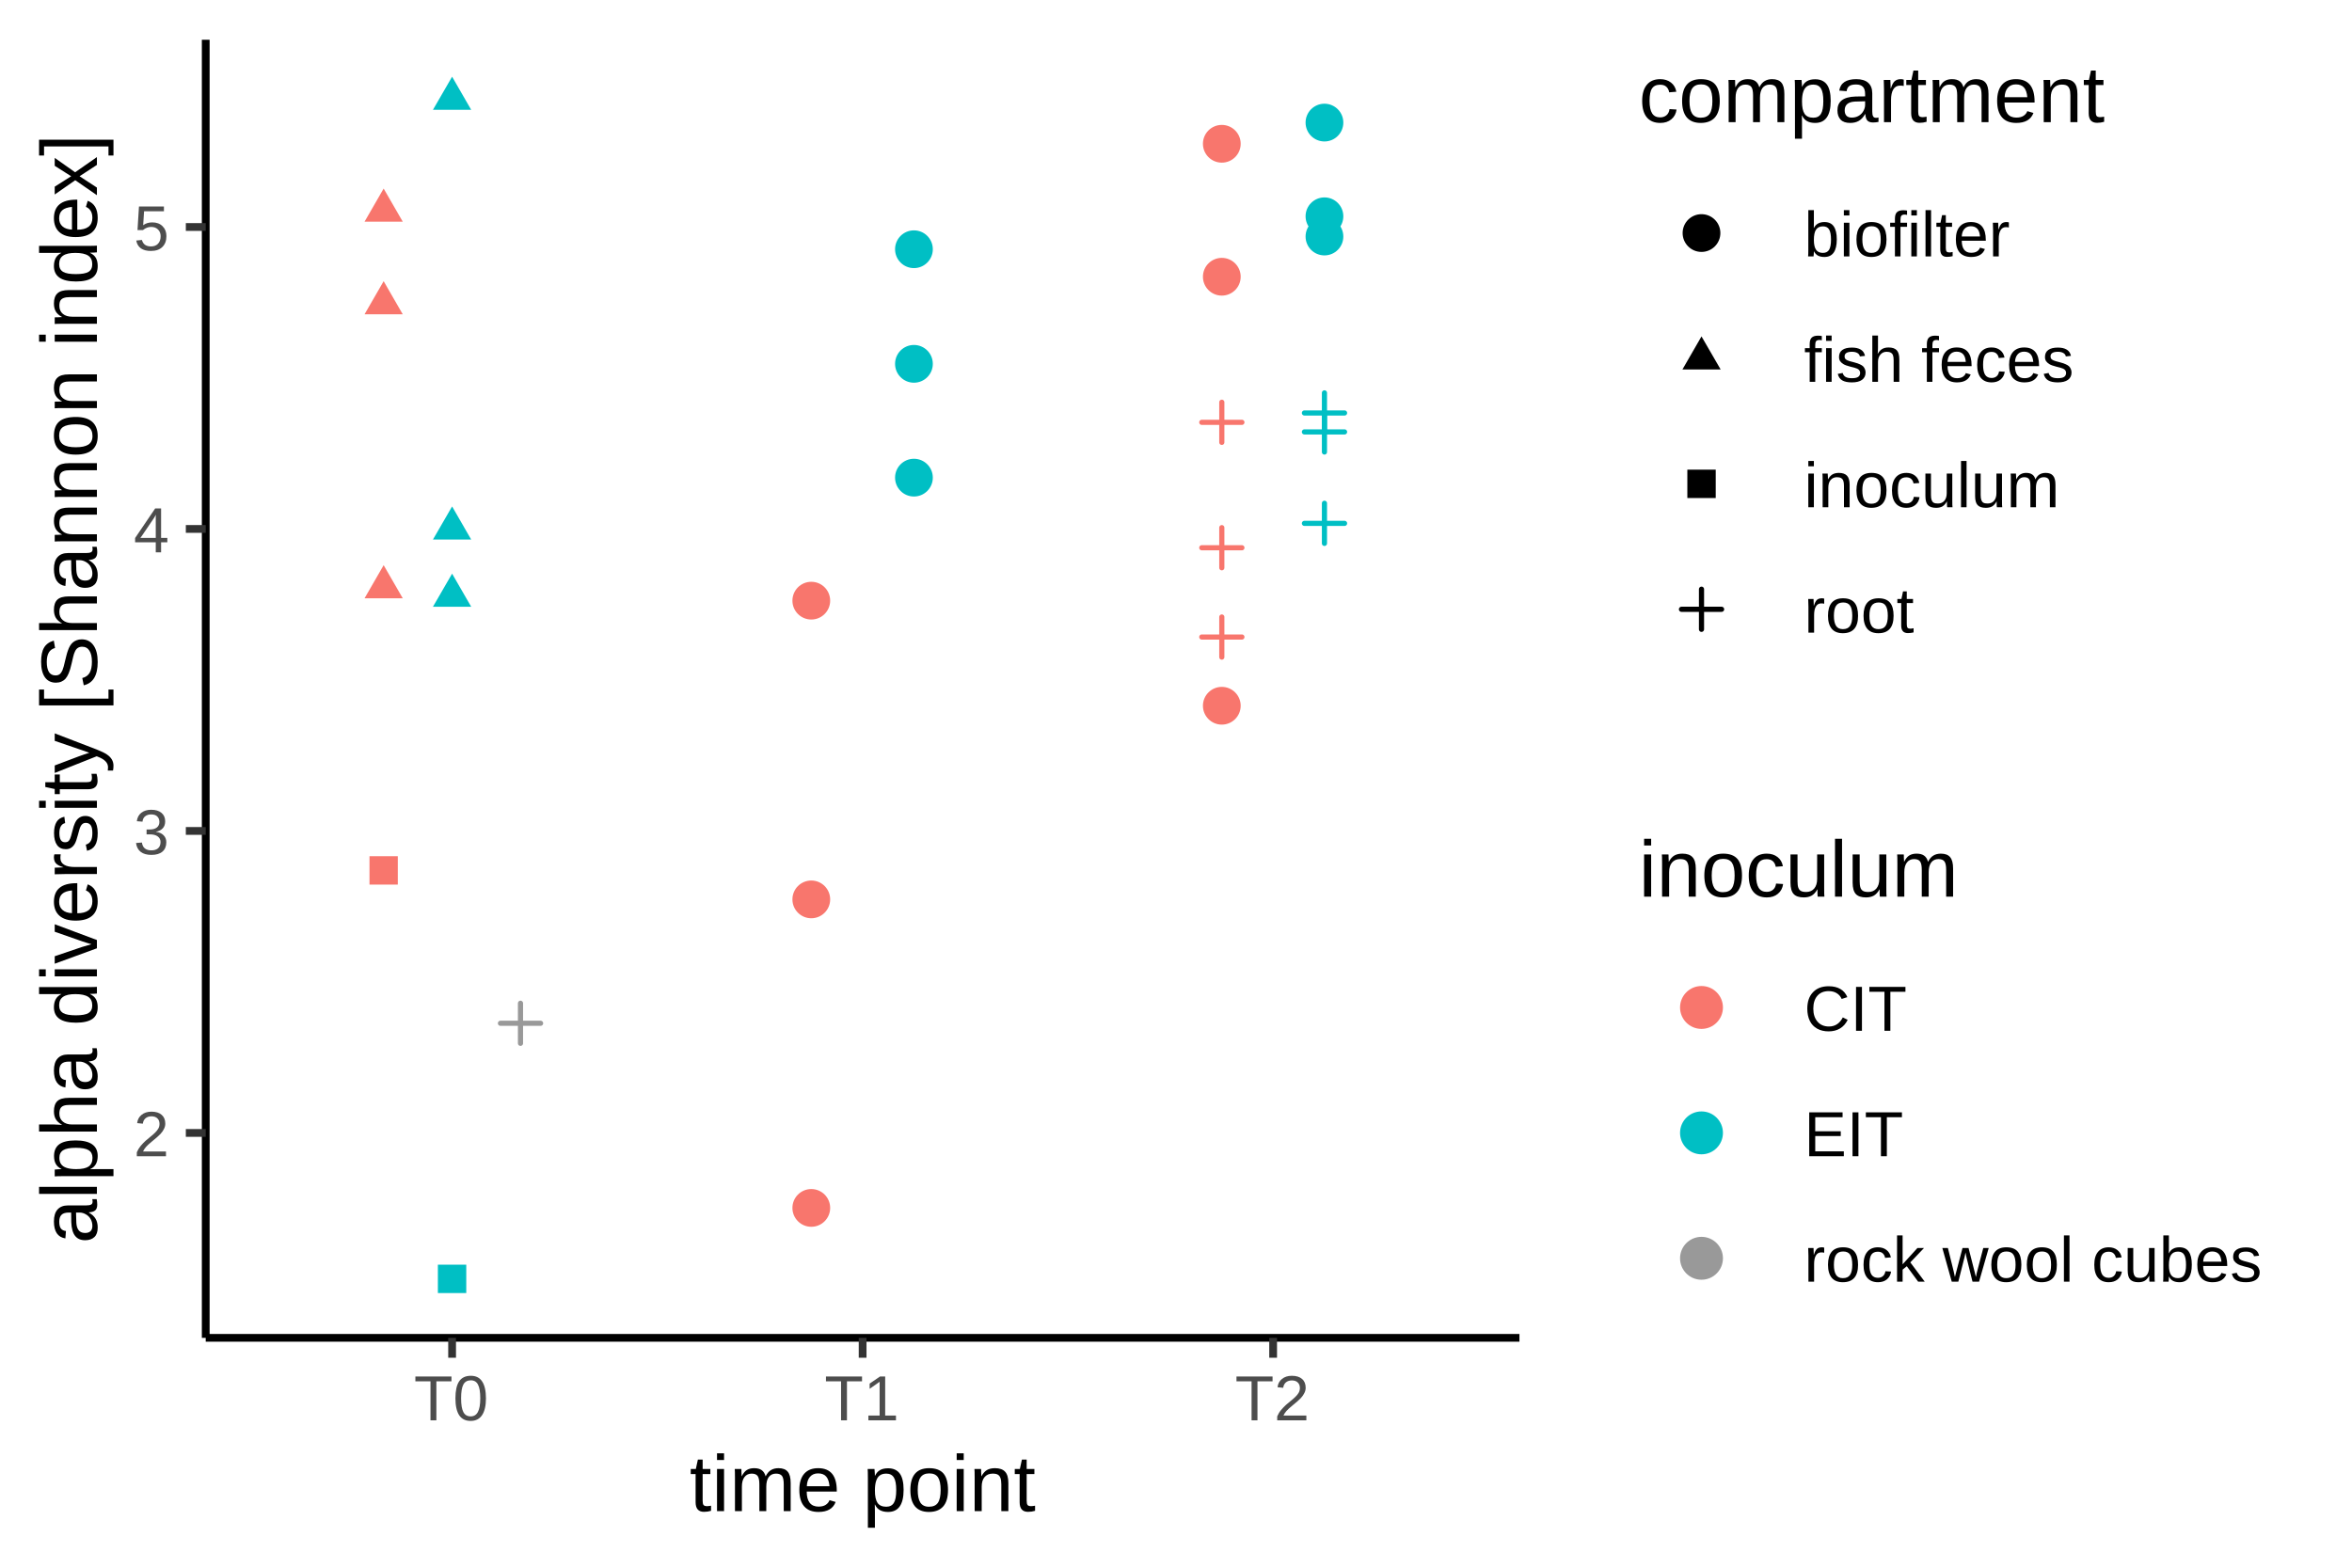
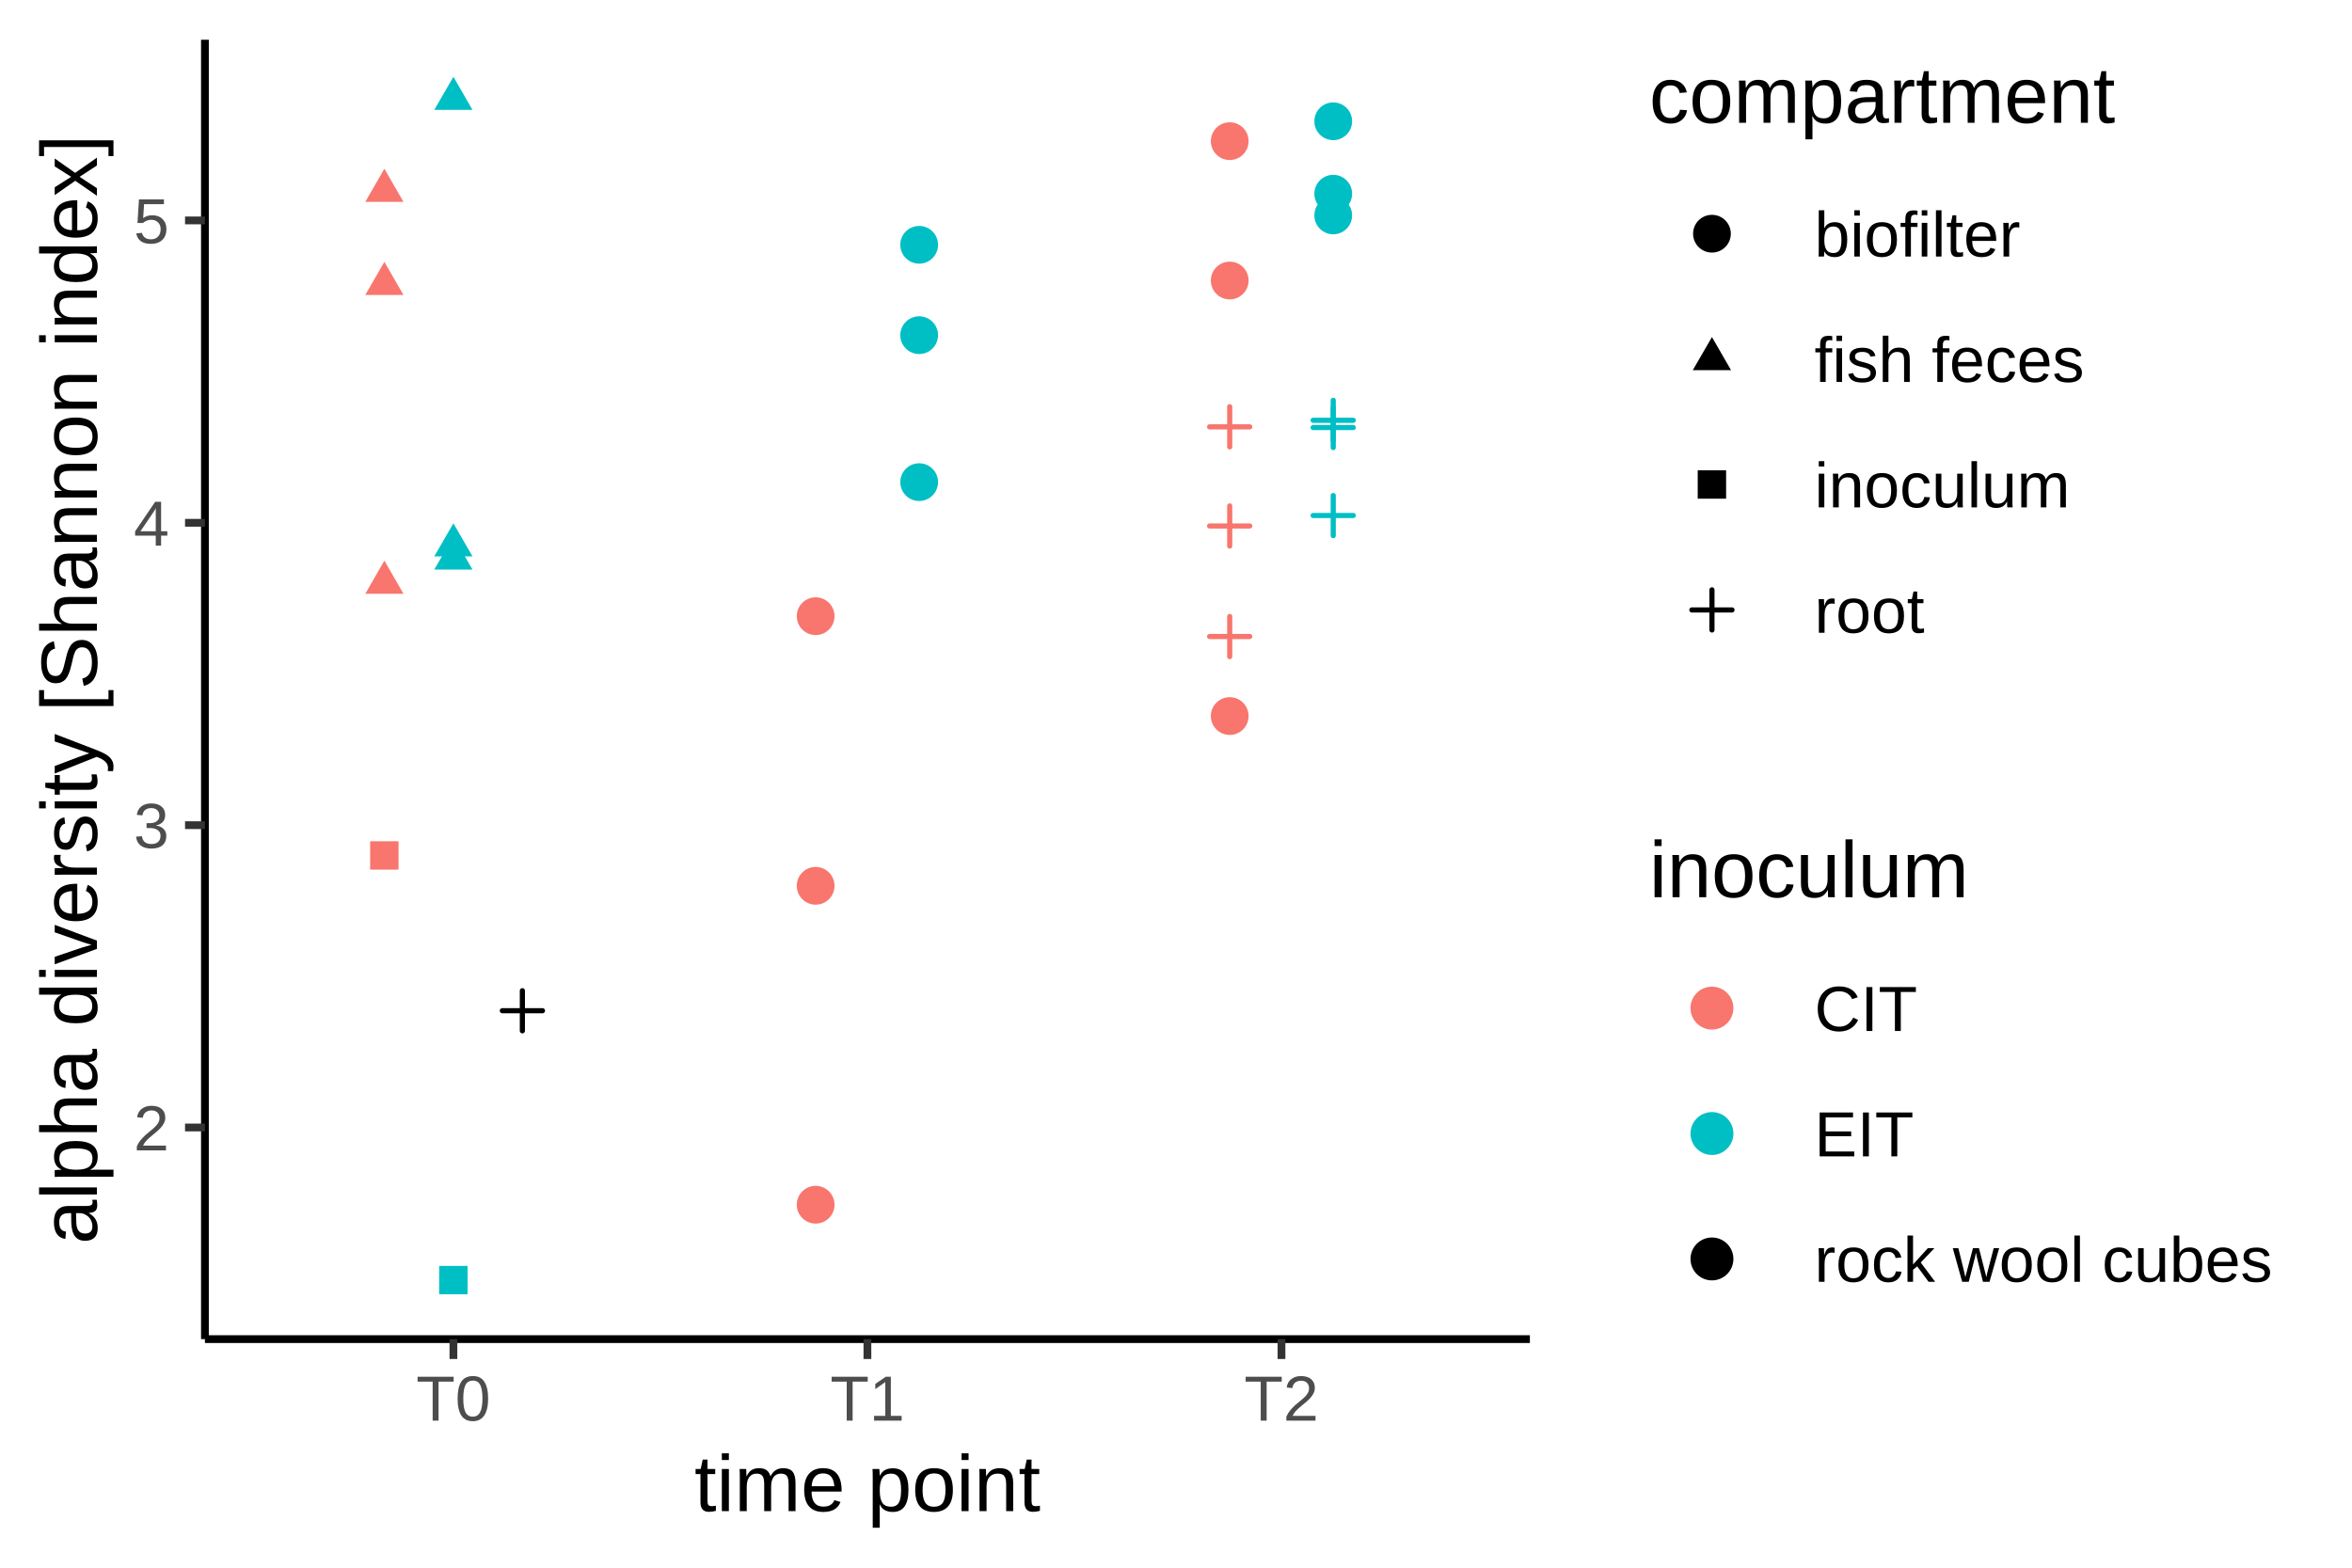
<svg xmlns="http://www.w3.org/2000/svg" viewBox="0 0 324.00 216.00">
  <defs>
    <style type="text/css">
    line, polyline, polygon, path, rect, circle {
      fill: none;
      stroke: #000000;
      stroke-linecap: round;
      stroke-linejoin: round;
      stroke-miterlimit: 10.00;
    }
  </style>
  </defs>
  <rect width="100%" height="100%" style="stroke: none; fill: #FFFFFF;" />
  <rect x="0.00" y="0.00" width="324.00" height="216.00" style="stroke-width: 1.07; stroke: #FFFFFF; fill: #FFFFFF;" />
  <defs>
-     <clipPath id="cpMjguMzR8MjA5LjMxfDE4NC4zM3w1LjQ4">
-       <rect x="28.34" y="5.48" width="180.97" height="178.85" />
+     <clipPath id="cpMjguMjN8MjEwLjc1fDE4NC41MXw1LjQ4">
+       <rect x="28.23" y="5.48" width="182.51" height="179.03" />
    </clipPath>
  </defs>
-   <rect x="28.34" y="5.48" width="180.97" height="178.85" style="stroke-width: 1.07; stroke: none; fill: #FFFFFF;" clip-path="url(#cpMjguMzR8MjA5LjMxfDE4NC4zM3w1LjQ4)" />
-   <line x1="68.94" y1="140.99" x2="74.47" y2="140.99" style="stroke-width: 0.71; stroke: #999999;" clip-path="url(#cpMjguMzR8MjA5LjMxfDE4NC4zM3w1LjQ4)" />
-   <line x1="71.70" y1="143.75" x2="71.70" y2="138.23" style="stroke-width: 0.71; stroke: #999999;" clip-path="url(#cpMjguMzR8MjA5LjMxfDE4NC4zM3w1LjQ4)" />
-   <polygon points="60.32,178.16 64.23,178.16 64.23,174.25 60.32,174.25 " style="stroke-width: 0.71; stroke: none; fill: #00BFC4;" clip-path="url(#cpMjguMzR8MjA5LjMxfDE4NC4zM3w1LjQ4)" />
-   <polygon points="62.28,79.04 64.91,83.60 59.64,83.60 " style="stroke-width: 0.71; stroke: none; fill: #00BFC4;" clip-path="url(#cpMjguMzR8MjA5LjMxfDE4NC4zM3w1LjQ4)" />
-   <polygon points="62.28,10.57 64.91,15.13 59.64,15.13 " style="stroke-width: 0.71; stroke: none; fill: #00BFC4;" clip-path="url(#cpMjguMzR8MjA5LjMxfDE4NC4zM3w1LjQ4)" />
-   <polygon points="62.28,69.78 64.91,74.34 59.64,74.34 " style="stroke-width: 0.71; stroke: none; fill: #00BFC4;" clip-path="url(#cpMjguMzR8MjA5LjMxfDE4NC4zM3w1LjQ4)" />
-   <polygon points="50.90,121.88 54.80,121.88 54.80,117.97 50.90,117.97 " style="stroke-width: 0.71; stroke: none; fill: #F8766D;" clip-path="url(#cpMjguMzR8MjA5LjMxfDE4NC4zM3w1LjQ4)" />
-   <polygon points="52.85,77.87 55.48,82.43 50.22,82.43 " style="stroke-width: 0.71; stroke: none; fill: #F8766D;" clip-path="url(#cpMjguMzR8MjA5LjMxfDE4NC4zM3w1LjQ4)" />
-   <polygon points="52.85,25.98 55.48,30.54 50.22,30.54 " style="stroke-width: 0.71; stroke: none; fill: #F8766D;" clip-path="url(#cpMjguMzR8MjA5LjMxfDE4NC4zM3w1LjQ4)" />
-   <polygon points="52.85,38.74 55.48,43.30 50.22,43.30 " style="stroke-width: 0.71; stroke: none; fill: #F8766D;" clip-path="url(#cpMjguMzR8MjA5LjMxfDE4NC4zM3w1LjQ4)" />
-   <circle cx="125.90" cy="50.13" r="1.95pt" style="stroke-width: 0.71; stroke: none; fill: #00BFC4;" clip-path="url(#cpMjguMzR8MjA5LjMxfDE4NC4zM3w1LjQ4)" />
-   <circle cx="125.90" cy="34.34" r="1.95pt" style="stroke-width: 0.71; stroke: none; fill: #00BFC4;" clip-path="url(#cpMjguMzR8MjA5LjMxfDE4NC4zM3w1LjQ4)" />
-   <circle cx="125.90" cy="65.81" r="1.95pt" style="stroke-width: 0.71; stroke: none; fill: #00BFC4;" clip-path="url(#cpMjguMzR8MjA5LjMxfDE4NC4zM3w1LjQ4)" />
-   <circle cx="111.76" cy="166.43" r="1.95pt" style="stroke-width: 0.71; stroke: none; fill: #F8766D;" clip-path="url(#cpMjguMzR8MjA5LjMxfDE4NC4zM3w1LjQ4)" />
-   <circle cx="111.76" cy="123.92" r="1.95pt" style="stroke-width: 0.71; stroke: none; fill: #F8766D;" clip-path="url(#cpMjguMzR8MjA5LjMxfDE4NC4zM3w1LjQ4)" />
-   <circle cx="111.76" cy="82.76" r="1.95pt" style="stroke-width: 0.71; stroke: none; fill: #F8766D;" clip-path="url(#cpMjguMzR8MjA5LjMxfDE4NC4zM3w1LjQ4)" />
-   <circle cx="182.45" cy="29.80" r="1.95pt" style="stroke-width: 0.71; stroke: none; fill: #00BFC4;" clip-path="url(#cpMjguMzR8MjA5LjMxfDE4NC4zM3w1LjQ4)" />
-   <circle cx="182.45" cy="32.59" r="1.95pt" style="stroke-width: 0.71; stroke: none; fill: #00BFC4;" clip-path="url(#cpMjguMzR8MjA5LjMxfDE4NC4zM3w1LjQ4)" />
-   <circle cx="182.45" cy="16.89" r="1.95pt" style="stroke-width: 0.71; stroke: none; fill: #00BFC4;" clip-path="url(#cpMjguMzR8MjA5LjMxfDE4NC4zM3w1LjQ4)" />
-   <line x1="179.69" y1="56.90" x2="185.22" y2="56.90" style="stroke-width: 0.71; stroke: #00BFC4;" clip-path="url(#cpMjguMzR8MjA5LjMxfDE4NC4zM3w1LjQ4)" />
-   <line x1="182.45" y1="59.66" x2="182.45" y2="54.13" style="stroke-width: 0.71; stroke: #00BFC4;" clip-path="url(#cpMjguMzR8MjA5LjMxfDE4NC4zM3w1LjQ4)" />
-   <line x1="179.69" y1="72.11" x2="185.22" y2="72.11" style="stroke-width: 0.71; stroke: #00BFC4;" clip-path="url(#cpMjguMzR8MjA5LjMxfDE4NC4zM3w1LjQ4)" />
-   <line x1="182.45" y1="74.87" x2="182.45" y2="69.34" style="stroke-width: 0.71; stroke: #00BFC4;" clip-path="url(#cpMjguMzR8MjA5LjMxfDE4NC4zM3w1LjQ4)" />
-   <line x1="179.69" y1="59.51" x2="185.22" y2="59.51" style="stroke-width: 0.71; stroke: #00BFC4;" clip-path="url(#cpMjguMzR8MjA5LjMxfDE4NC4zM3w1LjQ4)" />
-   <line x1="182.45" y1="62.28" x2="182.45" y2="56.75" style="stroke-width: 0.71; stroke: #00BFC4;" clip-path="url(#cpMjguMzR8MjA5LjMxfDE4NC4zM3w1LjQ4)" />
-   <circle cx="168.31" cy="97.24" r="1.95pt" style="stroke-width: 0.71; stroke: none; fill: #F8766D;" clip-path="url(#cpMjguMzR8MjA5LjMxfDE4NC4zM3w1LjQ4)" />
-   <circle cx="168.31" cy="19.81" r="1.95pt" style="stroke-width: 0.71; stroke: none; fill: #F8766D;" clip-path="url(#cpMjguMzR8MjA5LjMxfDE4NC4zM3w1LjQ4)" />
-   <circle cx="168.31" cy="38.13" r="1.95pt" style="stroke-width: 0.71; stroke: none; fill: #F8766D;" clip-path="url(#cpMjguMzR8MjA5LjMxfDE4NC4zM3w1LjQ4)" />
-   <line x1="165.55" y1="58.19" x2="171.08" y2="58.19" style="stroke-width: 0.71; stroke: #F8766D;" clip-path="url(#cpMjguMzR8MjA5LjMxfDE4NC4zM3w1LjQ4)" />
-   <line x1="168.31" y1="60.95" x2="168.31" y2="55.42" style="stroke-width: 0.71; stroke: #F8766D;" clip-path="url(#cpMjguMzR8MjA5LjMxfDE4NC4zM3w1LjQ4)" />
-   <line x1="165.55" y1="87.77" x2="171.08" y2="87.77" style="stroke-width: 0.71; stroke: #F8766D;" clip-path="url(#cpMjguMzR8MjA5LjMxfDE4NC4zM3w1LjQ4)" />
-   <line x1="168.31" y1="90.54" x2="168.31" y2="85.01" style="stroke-width: 0.71; stroke: #F8766D;" clip-path="url(#cpMjguMzR8MjA5LjMxfDE4NC4zM3w1LjQ4)" />
-   <line x1="165.55" y1="75.47" x2="171.08" y2="75.47" style="stroke-width: 0.71; stroke: #F8766D;" clip-path="url(#cpMjguMzR8MjA5LjMxfDE4NC4zM3w1LjQ4)" />
-   <line x1="168.31" y1="78.23" x2="168.31" y2="72.70" style="stroke-width: 0.71; stroke: #F8766D;" clip-path="url(#cpMjguMzR8MjA5LjMxfDE4NC4zM3w1LjQ4)" />
+   <rect x="28.23" y="5.48" width="182.51" height="179.03" style="stroke-width: 1.07; stroke: none; fill: #FFFFFF;" clip-path="url(#cpMjguMjN8MjEwLjc1fDE4NC41MXw1LjQ4)" />
+   <line x1="69.20" y1="139.26" x2="74.73" y2="139.26" style="stroke-width: 0.71;" clip-path="url(#cpMjguMjN8MjEwLjc1fDE4NC41MXw1LjQ4)" />
+   <line x1="71.96" y1="142.03" x2="71.96" y2="136.50" style="stroke-width: 0.71;" clip-path="url(#cpMjguMjN8MjEwLjc1fDE4NC41MXw1LjQ4)" />
+   <polygon points="60.50,178.33 64.41,178.33 64.41,174.42 60.50,174.42 " style="stroke-width: 0.71; stroke: none; fill: #00BFC4;" clip-path="url(#cpMjguMjN8MjEwLjc1fDE4NC41MXw1LjQ4)" />
+   <polygon points="62.46,73.92 65.09,78.48 59.82,78.48 " style="stroke-width: 0.71; stroke: none; fill: #00BFC4;" clip-path="url(#cpMjguMjN8MjEwLjc1fDE4NC41MXw1LjQ4)" />
+   <polygon points="62.46,10.58 65.09,15.14 59.82,15.14 " style="stroke-width: 0.71; stroke: none; fill: #00BFC4;" clip-path="url(#cpMjguMjN8MjEwLjc1fDE4NC41MXw1LjQ4)" />
+   <polygon points="62.46,72.10 65.09,76.66 59.82,76.66 " style="stroke-width: 0.71; stroke: none; fill: #00BFC4;" clip-path="url(#cpMjguMjN8MjEwLjc1fDE4NC41MXw1LjQ4)" />
+   <polygon points="50.99,119.82 54.90,119.82 54.90,115.91 50.99,115.91 " style="stroke-width: 0.71; stroke: none; fill: #F8766D;" clip-path="url(#cpMjguMjN8MjEwLjc1fDE4NC41MXw1LjQ4)" />
+   <polygon points="52.95,77.25 55.58,81.81 50.32,81.81 " style="stroke-width: 0.71; stroke: none; fill: #F8766D;" clip-path="url(#cpMjguMjN8MjEwLjc1fDE4NC41MXw1LjQ4)" />
+   <polygon points="52.95,23.25 55.58,27.81 50.32,27.81 " style="stroke-width: 0.71; stroke: none; fill: #F8766D;" clip-path="url(#cpMjguMjN8MjEwLjc1fDE4NC41MXw1LjQ4)" />
+   <polygon points="52.95,36.08 55.58,40.64 50.32,40.64 " style="stroke-width: 0.71; stroke: none; fill: #F8766D;" clip-path="url(#cpMjguMjN8MjEwLjc1fDE4NC41MXw1LjQ4)" />
+   <circle cx="126.62" cy="46.18" r="1.95pt" style="stroke-width: 0.71; stroke: none; fill: #00BFC4;" clip-path="url(#cpMjguMjN8MjEwLjc1fDE4NC41MXw1LjQ4)" />
+   <circle cx="126.62" cy="33.73" r="1.95pt" style="stroke-width: 0.71; stroke: none; fill: #00BFC4;" clip-path="url(#cpMjguMjN8MjEwLjc1fDE4NC41MXw1LjQ4)" />
+   <circle cx="126.62" cy="66.43" r="1.95pt" style="stroke-width: 0.71; stroke: none; fill: #00BFC4;" clip-path="url(#cpMjguMjN8MjEwLjc1fDE4NC41MXw1LjQ4)" />
+   <circle cx="112.36" cy="165.99" r="1.95pt" style="stroke-width: 0.71; stroke: none; fill: #F8766D;" clip-path="url(#cpMjguMjN8MjEwLjc1fDE4NC41MXw1LjQ4)" />
+   <circle cx="112.36" cy="122.05" r="1.95pt" style="stroke-width: 0.71; stroke: none; fill: #F8766D;" clip-path="url(#cpMjguMjN8MjEwLjc1fDE4NC41MXw1LjQ4)" />
+   <circle cx="112.36" cy="84.90" r="1.95pt" style="stroke-width: 0.71; stroke: none; fill: #F8766D;" clip-path="url(#cpMjguMjN8MjEwLjc1fDE4NC41MXw1LjQ4)" />
+   <circle cx="183.66" cy="26.69" r="1.95pt" style="stroke-width: 0.71; stroke: none; fill: #00BFC4;" clip-path="url(#cpMjguMjN8MjEwLjc1fDE4NC41MXw1LjQ4)" />
+   <circle cx="183.66" cy="29.68" r="1.95pt" style="stroke-width: 0.71; stroke: none; fill: #00BFC4;" clip-path="url(#cpMjguMjN8MjEwLjc1fDE4NC41MXw1LjQ4)" />
+   <circle cx="183.66" cy="16.71" r="1.95pt" style="stroke-width: 0.71; stroke: none; fill: #00BFC4;" clip-path="url(#cpMjguMjN8MjEwLjc1fDE4NC41MXw1LjQ4)" />
+   <line x1="180.89" y1="58.91" x2="186.42" y2="58.91" style="stroke-width: 0.71; stroke: #00BFC4;" clip-path="url(#cpMjguMjN8MjEwLjc1fDE4NC41MXw1LjQ4)" />
+   <line x1="183.66" y1="61.67" x2="183.66" y2="56.14" style="stroke-width: 0.71; stroke: #00BFC4;" clip-path="url(#cpMjguMjN8MjEwLjc1fDE4NC41MXw1LjQ4)" />
+   <line x1="180.89" y1="71.03" x2="186.42" y2="71.03" style="stroke-width: 0.71; stroke: #00BFC4;" clip-path="url(#cpMjguMjN8MjEwLjc1fDE4NC41MXw1LjQ4)" />
+   <line x1="183.66" y1="73.80" x2="183.66" y2="68.27" style="stroke-width: 0.71; stroke: #00BFC4;" clip-path="url(#cpMjguMjN8MjEwLjc1fDE4NC41MXw1LjQ4)" />
+   <line x1="180.89" y1="57.91" x2="186.42" y2="57.91" style="stroke-width: 0.71; stroke: #00BFC4;" clip-path="url(#cpMjguMjN8MjEwLjc1fDE4NC41MXw1LjQ4)" />
+   <line x1="183.66" y1="60.67" x2="183.66" y2="55.15" style="stroke-width: 0.71; stroke: #00BFC4;" clip-path="url(#cpMjguMjN8MjEwLjc1fDE4NC41MXw1LjQ4)" />
+   <circle cx="169.40" cy="98.66" r="1.95pt" style="stroke-width: 0.71; stroke: none; fill: #F8766D;" clip-path="url(#cpMjguMjN8MjEwLjc1fDE4NC41MXw1LjQ4)" />
+   <circle cx="169.40" cy="19.45" r="1.95pt" style="stroke-width: 0.71; stroke: none; fill: #F8766D;" clip-path="url(#cpMjguMjN8MjEwLjc1fDE4NC41MXw1LjQ4)" />
+   <circle cx="169.40" cy="38.65" r="1.95pt" style="stroke-width: 0.71; stroke: none; fill: #F8766D;" clip-path="url(#cpMjguMjN8MjEwLjc1fDE4NC41MXw1LjQ4)" />
+   <line x1="166.63" y1="58.81" x2="172.16" y2="58.81" style="stroke-width: 0.71; stroke: #F8766D;" clip-path="url(#cpMjguMjN8MjEwLjc1fDE4NC41MXw1LjQ4)" />
+   <line x1="169.40" y1="61.57" x2="169.40" y2="56.04" style="stroke-width: 0.71; stroke: #F8766D;" clip-path="url(#cpMjguMjN8MjEwLjc1fDE4NC41MXw1LjQ4)" />
+   <line x1="166.63" y1="87.70" x2="172.16" y2="87.70" style="stroke-width: 0.71; stroke: #F8766D;" clip-path="url(#cpMjguMjN8MjEwLjc1fDE4NC41MXw1LjQ4)" />
+   <line x1="169.40" y1="90.47" x2="169.40" y2="84.94" style="stroke-width: 0.71; stroke: #F8766D;" clip-path="url(#cpMjguMjN8MjEwLjc1fDE4NC41MXw1LjQ4)" />
+   <line x1="166.63" y1="72.47" x2="172.16" y2="72.47" style="stroke-width: 0.71; stroke: #F8766D;" clip-path="url(#cpMjguMjN8MjEwLjc1fDE4NC41MXw1LjQ4)" />
+   <line x1="169.40" y1="75.24" x2="169.40" y2="69.71" style="stroke-width: 0.71; stroke: #F8766D;" clip-path="url(#cpMjguMjN8MjEwLjc1fDE4NC41MXw1LjQ4)" />
  <defs>
    <clipPath id="cpMC4wMHwzMjQuMDB8MjE2LjAwfDAuMDA=">
      <rect x="0.00" y="0.00" width="324.00" height="216.00" />
    </clipPath>
  </defs>
-   <polyline points="28.34,184.33 28.34,5.48 " style="stroke-width: 1.07; stroke-linecap: butt;" clip-path="url(#cpMC4wMHwzMjQuMDB8MjE2LjAwfDAuMDA=)" />
+   <polyline points="28.23,184.51 28.23,5.48 " style="stroke-width: 1.07; stroke-linecap: butt;" clip-path="url(#cpMC4wMHwzMjQuMDB8MjE2LjAwfDAuMDA=)" />
  <g clip-path="url(#cpMC4wMHwzMjQuMDB8MjE2LjAwfDAuMDA=)">
-     <text x="18.41" y="159.31" style="font-size: 8.80px; fill: #4D4D4D; font-family: Arial;" textLength="5.01px" lengthAdjust="spacingAndGlyphs">2</text>
+     <text x="18.41" y="158.50" style="font-size: 8.80px; fill: #4D4D4D; font-family: Arial;" textLength="4.89px" lengthAdjust="spacingAndGlyphs">2</text>
  </g>
  <g clip-path="url(#cpMC4wMHwzMjQuMDB8MjE2LjAwfDAuMDA=)">
-     <text x="18.41" y="117.71" style="font-size: 8.80px; fill: #4D4D4D; font-family: Arial;" textLength="5.01px" lengthAdjust="spacingAndGlyphs">3</text>
+     <text x="18.41" y="116.84" style="font-size: 8.80px; fill: #4D4D4D; font-family: Arial;" textLength="4.89px" lengthAdjust="spacingAndGlyphs">3</text>
  </g>
  <g clip-path="url(#cpMC4wMHwzMjQuMDB8MjE2LjAwfDAuMDA=)">
-     <text x="18.41" y="76.10" style="font-size: 8.80px; fill: #4D4D4D; font-family: Arial;" textLength="5.01px" lengthAdjust="spacingAndGlyphs">4</text>
+     <text x="18.41" y="75.18" style="font-size: 8.80px; fill: #4D4D4D; font-family: Arial;" textLength="4.89px" lengthAdjust="spacingAndGlyphs">4</text>
  </g>
  <g clip-path="url(#cpMC4wMHwzMjQuMDB8MjE2LjAwfDAuMDA=)">
-     <text x="18.41" y="34.50" style="font-size: 8.80px; fill: #4D4D4D; font-family: Arial;" textLength="5.01px" lengthAdjust="spacingAndGlyphs">5</text>
+     <text x="18.41" y="33.52" style="font-size: 8.80px; fill: #4D4D4D; font-family: Arial;" textLength="4.89px" lengthAdjust="spacingAndGlyphs">5</text>
  </g>
-   <polyline points="25.60,156.10 28.34,156.10 " style="stroke-width: 1.07; stroke: #333333; stroke-linecap: butt;" clip-path="url(#cpMC4wMHwzMjQuMDB8MjE2LjAwfDAuMDA=)" />
-   <polyline points="25.60,114.49 28.34,114.49 " style="stroke-width: 1.07; stroke: #333333; stroke-linecap: butt;" clip-path="url(#cpMC4wMHwzMjQuMDB8MjE2LjAwfDAuMDA=)" />
-   <polyline points="25.60,72.88 28.34,72.88 " style="stroke-width: 1.07; stroke: #333333; stroke-linecap: butt;" clip-path="url(#cpMC4wMHwzMjQuMDB8MjE2LjAwfDAuMDA=)" />
-   <polyline points="25.60,31.28 28.34,31.28 " style="stroke-width: 1.07; stroke: #333333; stroke-linecap: butt;" clip-path="url(#cpMC4wMHwzMjQuMDB8MjE2LjAwfDAuMDA=)" />
-   <polyline points="28.34,184.33 209.31,184.33 " style="stroke-width: 1.07; stroke-linecap: butt;" clip-path="url(#cpMC4wMHwzMjQuMDB8MjE2LjAwfDAuMDA=)" />
-   <polyline points="62.28,187.07 62.28,184.33 " style="stroke-width: 1.07; stroke: #333333; stroke-linecap: butt;" clip-path="url(#cpMC4wMHwzMjQuMDB8MjE2LjAwfDAuMDA=)" />
-   <polyline points="118.83,187.07 118.83,184.33 " style="stroke-width: 1.07; stroke: #333333; stroke-linecap: butt;" clip-path="url(#cpMC4wMHwzMjQuMDB8MjE2LjAwfDAuMDA=)" />
-   <polyline points="175.38,187.07 175.38,184.33 " style="stroke-width: 1.07; stroke: #333333; stroke-linecap: butt;" clip-path="url(#cpMC4wMHwzMjQuMDB8MjE2LjAwfDAuMDA=)" />
+   <polyline points="25.49,155.35 28.23,155.35 " style="stroke-width: 1.07; stroke: #333333; stroke-linecap: butt;" clip-path="url(#cpMC4wMHwzMjQuMDB8MjE2LjAwfDAuMDA=)" />
+   <polyline points="25.49,113.69 28.23,113.69 " style="stroke-width: 1.07; stroke: #333333; stroke-linecap: butt;" clip-path="url(#cpMC4wMHwzMjQuMDB8MjE2LjAwfDAuMDA=)" />
+   <polyline points="25.49,72.03 28.23,72.03 " style="stroke-width: 1.07; stroke: #333333; stroke-linecap: butt;" clip-path="url(#cpMC4wMHwzMjQuMDB8MjE2LjAwfDAuMDA=)" />
+   <polyline points="25.49,30.37 28.23,30.37 " style="stroke-width: 1.07; stroke: #333333; stroke-linecap: butt;" clip-path="url(#cpMC4wMHwzMjQuMDB8MjE2LjAwfDAuMDA=)" />
+   <polyline points="28.23,184.51 210.75,184.51 " style="stroke-width: 1.07; stroke-linecap: butt;" clip-path="url(#cpMC4wMHwzMjQuMDB8MjE2LjAwfDAuMDA=)" />
+   <polyline points="62.46,187.25 62.46,184.51 " style="stroke-width: 1.07; stroke: #333333; stroke-linecap: butt;" clip-path="url(#cpMC4wMHwzMjQuMDB8MjE2LjAwfDAuMDA=)" />
+   <polyline points="119.49,187.25 119.49,184.51 " style="stroke-width: 1.07; stroke: #333333; stroke-linecap: butt;" clip-path="url(#cpMC4wMHwzMjQuMDB8MjE2LjAwfDAuMDA=)" />
+   <polyline points="176.53,187.25 176.53,184.51 " style="stroke-width: 1.07; stroke: #333333; stroke-linecap: butt;" clip-path="url(#cpMC4wMHwzMjQuMDB8MjE2LjAwfDAuMDA=)" />
  <g clip-path="url(#cpMC4wMHwzMjQuMDB8MjE2LjAwfDAuMDA=)">
-     <text x="57.02" y="195.70" style="font-size: 8.80px; fill: #4D4D4D; font-family: Arial;" textLength="10.50px" lengthAdjust="spacingAndGlyphs">T0</text>
+     <text x="57.32" y="195.74" style="font-size: 8.80px; fill: #4D4D4D; font-family: Arial;" textLength="10.27px" lengthAdjust="spacingAndGlyphs">T0</text>
  </g>
  <g clip-path="url(#cpMC4wMHwzMjQuMDB8MjE2LjAwfDAuMDA=)">
-     <text x="113.58" y="195.70" style="font-size: 8.80px; fill: #4D4D4D; font-family: Arial;" textLength="10.50px" lengthAdjust="spacingAndGlyphs">T1</text>
+     <text x="114.36" y="195.74" style="font-size: 8.80px; fill: #4D4D4D; font-family: Arial;" textLength="10.27px" lengthAdjust="spacingAndGlyphs">T1</text>
  </g>
  <g clip-path="url(#cpMC4wMHwzMjQuMDB8MjE2LjAwfDAuMDA=)">
-     <text x="170.13" y="195.70" style="font-size: 8.80px; fill: #4D4D4D; font-family: Arial;" textLength="10.50px" lengthAdjust="spacingAndGlyphs">T2</text>
+     <text x="171.39" y="195.74" style="font-size: 8.80px; fill: #4D4D4D; font-family: Arial;" textLength="10.27px" lengthAdjust="spacingAndGlyphs">T2</text>
  </g>
  <g clip-path="url(#cpMC4wMHwzMjQuMDB8MjE2LjAwfDAuMDA=)">
-     <text x="94.98" y="208.21" style="font-size: 11.00px; font-family: Arial;" textLength="47.69px" lengthAdjust="spacingAndGlyphs">time point</text>
+     <text x="95.65" y="208.21" style="font-size: 11.00px; font-family: Arial;" textLength="47.69px" lengthAdjust="spacingAndGlyphs">time point</text>
  </g>
  <g clip-path="url(#cpMC4wMHwzMjQuMDB8MjE2LjAwfDAuMDA=)">
-     <text transform="translate(13.35,171.35) rotate(-90)" style="font-size: 11.00px; font-family: Arial;" textLength="152.88px" lengthAdjust="spacingAndGlyphs">alpha diversity [Shannon index]</text>
+     <text transform="translate(13.35,171.43) rotate(-90)" style="font-size: 11.00px; font-family: Arial;" textLength="152.88px" lengthAdjust="spacingAndGlyphs">alpha diversity [Shannon index]</text>
  </g>
-   <rect x="220.27" y="2.32" width="75.15" height="95.75" style="stroke-width: 1.07; stroke: none; fill: #FFFFFF;" clip-path="url(#cpMC4wMHwzMjQuMDB8MjE2LjAwfDAuMDA=)" />
+   <rect x="221.71" y="2.41" width="75.15" height="95.75" style="stroke-width: 1.07; stroke: none; fill: #FFFFFF;" clip-path="url(#cpMC4wMHwzMjQuMDB8MjE2LjAwfDAuMDA=)" />
  <g clip-path="url(#cpMC4wMHwzMjQuMDB8MjE2LjAwfDAuMDA=)">
-     <text x="225.75" y="16.83" style="font-size: 11.00px; font-family: Arial;" textLength="64.19px" lengthAdjust="spacingAndGlyphs">compartment</text>
+     <text x="227.19" y="16.92" style="font-size: 11.00px; font-family: Arial;" textLength="64.19px" lengthAdjust="spacingAndGlyphs">compartment</text>
  </g>
-   <circle cx="234.39" cy="32.11" r="1.95pt" style="stroke-width: 0.71; stroke: none; fill: #000000;" clip-path="url(#cpMC4wMHwzMjQuMDB8MjE2LjAwfDAuMDA=)" />
-   <polygon points="234.39,46.35 237.03,50.91 231.76,50.91 " style="stroke-width: 0.71; stroke: none; fill: #000000;" clip-path="url(#cpMC4wMHwzMjQuMDB8MjE2LjAwfDAuMDA=)" />
-   <polygon points="232.44,68.62 236.35,68.62 236.35,64.71 232.44,64.71 " style="stroke-width: 0.71; stroke: none; fill: #000000;" clip-path="url(#cpMC4wMHwzMjQuMDB8MjE2LjAwfDAuMDA=)" />
-   <line x1="231.63" y1="83.95" x2="237.16" y2="83.95" style="stroke-width: 0.71;" clip-path="url(#cpMC4wMHwzMjQuMDB8MjE2LjAwfDAuMDA=)" />
-   <line x1="234.39" y1="86.71" x2="234.39" y2="81.18" style="stroke-width: 0.71;" clip-path="url(#cpMC4wMHwzMjQuMDB8MjE2LjAwfDAuMDA=)" />
+   <circle cx="235.83" cy="32.20" r="1.95pt" style="stroke-width: 0.71; stroke: none; fill: #000000;" clip-path="url(#cpMC4wMHwzMjQuMDB8MjE2LjAwfDAuMDA=)" />
+   <polygon points="235.83,46.44 238.46,51.00 233.19,51.00 " style="stroke-width: 0.71; stroke: none; fill: #000000;" clip-path="url(#cpMC4wMHwzMjQuMDB8MjE2LjAwfDAuMDA=)" />
+   <polygon points="233.87,68.71 237.78,68.71 237.78,64.80 233.87,64.80 " style="stroke-width: 0.71; stroke: none; fill: #000000;" clip-path="url(#cpMC4wMHwzMjQuMDB8MjE2LjAwfDAuMDA=)" />
+   <line x1="233.06" y1="84.04" x2="238.59" y2="84.04" style="stroke-width: 0.71;" clip-path="url(#cpMC4wMHwzMjQuMDB8MjE2LjAwfDAuMDA=)" />
+   <line x1="235.83" y1="86.80" x2="235.83" y2="81.27" style="stroke-width: 0.71;" clip-path="url(#cpMC4wMHwzMjQuMDB8MjE2LjAwfDAuMDA=)" />
  <g clip-path="url(#cpMC4wMHwzMjQuMDB8MjE2LjAwfDAuMDA=)">
-     <text x="248.51" y="35.33" style="font-size: 8.80px; font-family: Arial;" textLength="29.01px" lengthAdjust="spacingAndGlyphs">biofilter</text>
+     <text x="249.95" y="35.35" style="font-size: 8.80px; font-family: Arial;" textLength="28.37px" lengthAdjust="spacingAndGlyphs">biofilter</text>
  </g>
  <g clip-path="url(#cpMC4wMHwzMjQuMDB8MjE2LjAwfDAuMDA=)">
-     <text x="248.51" y="52.61" style="font-size: 8.80px; font-family: Arial;" textLength="38.02px" lengthAdjust="spacingAndGlyphs">fish feces</text>
+     <text x="249.95" y="52.63" style="font-size: 8.80px; font-family: Arial;" textLength="37.17px" lengthAdjust="spacingAndGlyphs">fish feces</text>
  </g>
  <g clip-path="url(#cpMC4wMHwzMjQuMDB8MjE2LjAwfDAuMDA=)">
-     <text x="248.51" y="69.89" style="font-size: 8.80px; font-family: Arial;" textLength="36.02px" lengthAdjust="spacingAndGlyphs">inoculum</text>
+     <text x="249.95" y="69.91" style="font-size: 8.80px; font-family: Arial;" textLength="35.22px" lengthAdjust="spacingAndGlyphs">inoculum</text>
  </g>
  <g clip-path="url(#cpMC4wMHwzMjQuMDB8MjE2LjAwfDAuMDA=)">
-     <text x="248.51" y="87.17" style="font-size: 8.80px; font-family: Arial;" textLength="15.51px" lengthAdjust="spacingAndGlyphs">root</text>
+     <text x="249.95" y="87.19" style="font-size: 8.80px; font-family: Arial;" textLength="15.16px" lengthAdjust="spacingAndGlyphs">root</text>
  </g>
-   <rect x="220.27" y="109.03" width="98.25" height="78.47" style="stroke-width: 1.07; stroke: none; fill: #FFFFFF;" clip-path="url(#cpMC4wMHwzMjQuMDB8MjE2LjAwfDAuMDA=)" />
+   <rect x="221.71" y="109.11" width="96.81" height="78.47" style="stroke-width: 1.07; stroke: none; fill: #FFFFFF;" clip-path="url(#cpMC4wMHwzMjQuMDB8MjE2LjAwfDAuMDA=)" />
  <g clip-path="url(#cpMC4wMHwzMjQuMDB8MjE2LjAwfDAuMDA=)">
-     <text x="225.75" y="123.54" style="font-size: 11.00px; font-family: Arial;" textLength="44.02px" lengthAdjust="spacingAndGlyphs">inoculum</text>
+     <text x="227.19" y="123.62" style="font-size: 11.00px; font-family: Arial;" textLength="44.02px" lengthAdjust="spacingAndGlyphs">inoculum</text>
  </g>
-   <circle cx="234.39" cy="138.81" r="1.95pt" style="stroke-width: 0.71; stroke: #F8766D; fill: #F8766D;" clip-path="url(#cpMC4wMHwzMjQuMDB8MjE2LjAwfDAuMDA=)" />
-   <circle cx="234.39" cy="156.09" r="1.95pt" style="stroke-width: 0.71; stroke: #00BFC4; fill: #00BFC4;" clip-path="url(#cpMC4wMHwzMjQuMDB8MjE2LjAwfDAuMDA=)" />
-   <circle cx="234.39" cy="173.37" r="1.95pt" style="stroke-width: 0.71; stroke: #999999; fill: #999999;" clip-path="url(#cpMC4wMHwzMjQuMDB8MjE2LjAwfDAuMDA=)" />
+   <circle cx="235.83" cy="138.90" r="1.95pt" style="stroke-width: 0.71; stroke: #F8766D; fill: #F8766D;" clip-path="url(#cpMC4wMHwzMjQuMDB8MjE2LjAwfDAuMDA=)" />
+   <circle cx="235.83" cy="156.18" r="1.95pt" style="stroke-width: 0.71; stroke: #00BFC4; fill: #00BFC4;" clip-path="url(#cpMC4wMHwzMjQuMDB8MjE2LjAwfDAuMDA=)" />
+   <circle cx="235.83" cy="173.46" r="1.95pt" style="stroke-width: 0.71; fill: #000000;" clip-path="url(#cpMC4wMHwzMjQuMDB8MjE2LjAwfDAuMDA=)" />
  <g clip-path="url(#cpMC4wMHwzMjQuMDB8MjE2LjAwfDAuMDA=)">
-     <text x="248.51" y="142.03" style="font-size: 8.80px; font-family: Arial;" textLength="14.50px" lengthAdjust="spacingAndGlyphs">CIT</text>
+     <text x="249.95" y="142.05" style="font-size: 8.80px; font-family: Arial;" textLength="14.18px" lengthAdjust="spacingAndGlyphs">CIT</text>
  </g>
  <g clip-path="url(#cpMC4wMHwzMjQuMDB8MjE2LjAwfDAuMDA=)">
-     <text x="248.51" y="159.31" style="font-size: 8.80px; font-family: Arial;" textLength="14.00px" lengthAdjust="spacingAndGlyphs">EIT</text>
+     <text x="249.95" y="159.33" style="font-size: 8.80px; font-family: Arial;" textLength="13.69px" lengthAdjust="spacingAndGlyphs">EIT</text>
  </g>
  <g clip-path="url(#cpMC4wMHwzMjQuMDB8MjE2LjAwfDAuMDA=)">
-     <text x="248.51" y="176.59" style="font-size: 8.80px; font-family: Arial;" textLength="64.53px" lengthAdjust="spacingAndGlyphs">rock wool cubes</text>
+     <text x="249.95" y="176.61" style="font-size: 8.80px; font-family: Arial;" textLength="63.10px" lengthAdjust="spacingAndGlyphs">rock wool cubes</text>
  </g>
</svg>
